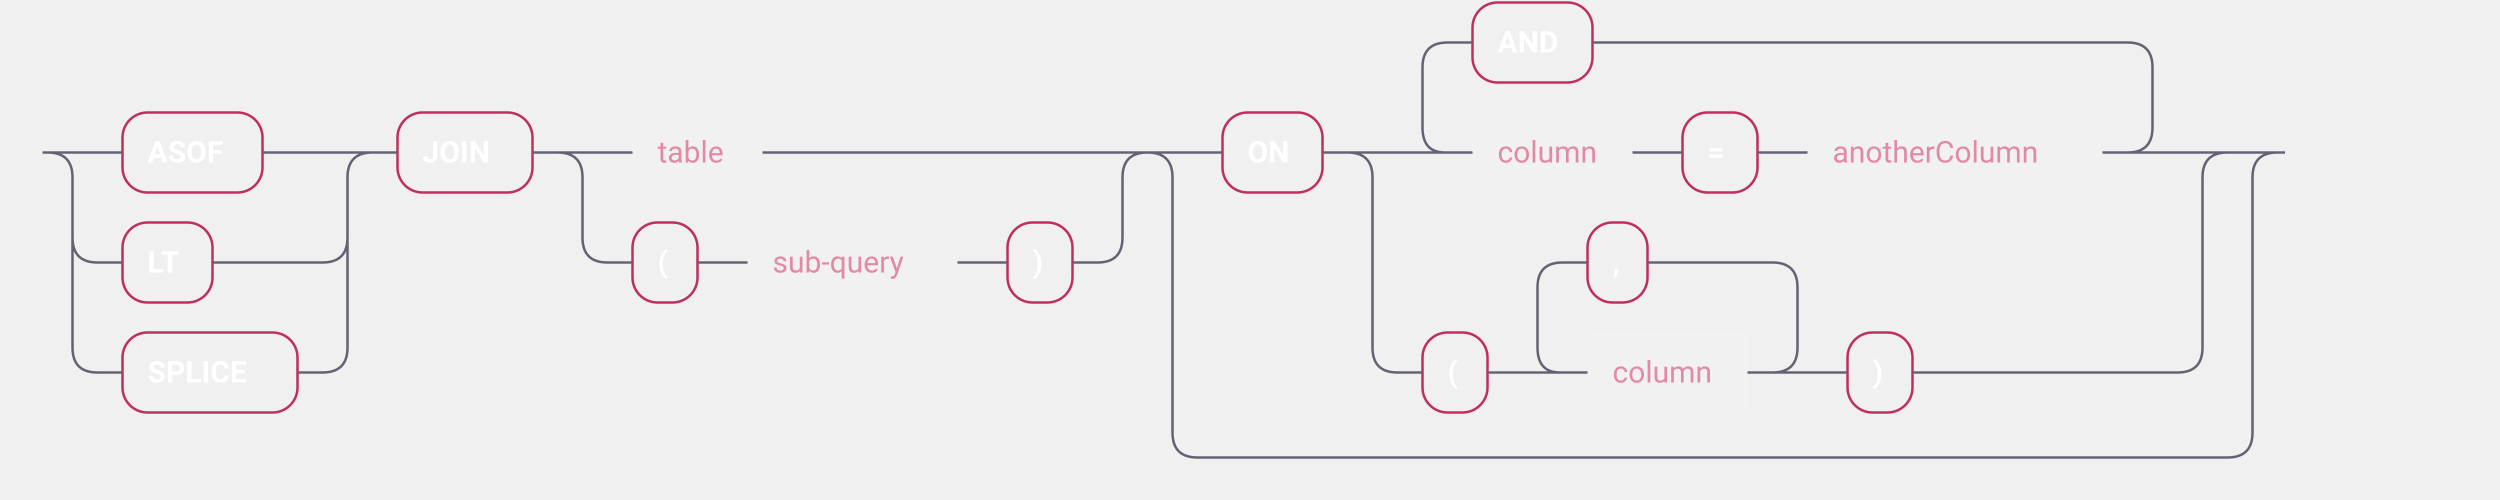
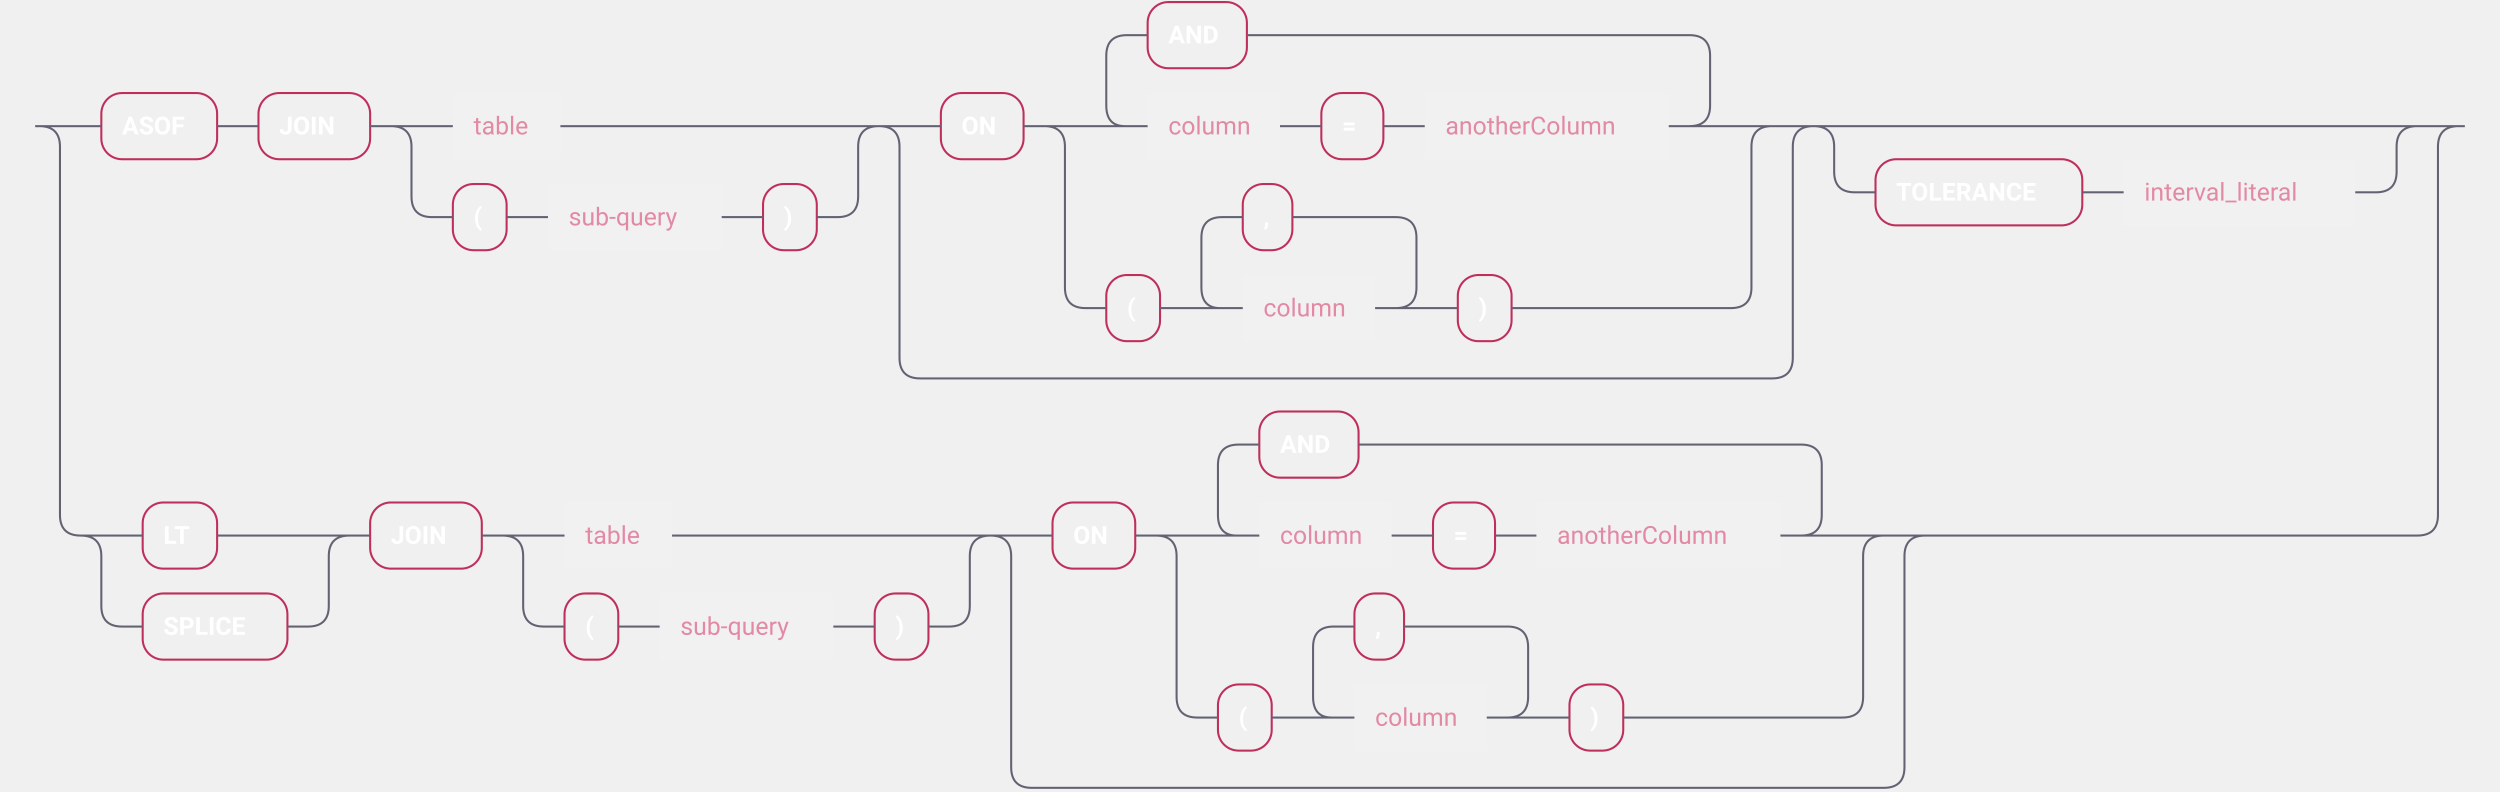
- <svg xmlns="http://www.w3.org/2000/svg" xmlns:xlink="http://www.w3.org/1999/xlink" width="1000" height="200">
+ <svg xmlns="http://www.w3.org/2000/svg" xmlns:xlink="http://www.w3.org/1999/xlink" width="1209" height="383">
  <defs>
    <style type="text/css">
-                 @namespace "http://www.w3.org/2000/svg";
-                 .line                 {fill: none; stroke: #636273;}
-                 .bold-line            {stroke: #636273; shape-rendering: crispEdges; stroke-width: 2; }
-                 .thin-line            {stroke: #636273; shape-rendering: crispEdges}
-                 .filled               {fill: #636273; stroke: none;}
-                 text.terminal         {font-family: -apple-system, BlinkMacSystemFont, "Segoe UI", Roboto, Ubuntu, Cantarell, Helvetica, sans-serif;
-                 font-size: 12px;
-                 fill: #ffffff;
-                 font-weight: bold;
-                 }
-                 text.nonterminal      {font-family: -apple-system, BlinkMacSystemFont, "Segoe UI", Roboto, Ubuntu, Cantarell, Helvetica, sans-serif;
-                 font-size: 12px;
-                 fill: #e289a4;
-                 font-weight: normal;
-                 }
-                 text.regexp           {font-family: -apple-system, BlinkMacSystemFont, "Segoe UI", Roboto, Ubuntu, Cantarell, Helvetica, sans-serif;
-                 font-size: 12px;
-                 fill: #00141F;
-                 font-weight: normal;
-                 }
-                 rect, circle, polygon {fill: none; stroke: none;}
-                 rect.terminal         {fill: none; stroke: #be2f5b;}
-                 rect.nonterminal      {fill: rgba(255,255,255,0.1); stroke: none;}
-                 rect.text             {fill: none; stroke: none;}
-                 polygon.regexp        {fill: #C7ECFF; stroke: #038cbc;}
-   </style>
+             @namespace "http://www.w3.org/2000/svg";
+             .line                 {fill: none; stroke: #636273;}
+             .bold-line            {stroke: #636273; shape-rendering: crispEdges; stroke-width: 2; }
+             .thin-line           {stroke: #636273; shape-rendering: crispEdges}
+             .filled              {fill: #636273; stroke: none;}
+             text.terminal        {font-family: -apple-system, BlinkMacSystemFont, "Segoe UI", Roboto, Ubuntu, Cantarell, Helvetica, sans-serif;
+             font-size: 12px;
+             fill: #ffffff;
+             font-weight: bold;
+             }
+             text.nonterminal     {font-family: -apple-system, BlinkMacSystemFont, "Segoe UI", Roboto, Ubuntu, Cantarell, Helvetica, sans-serif;
+             font-size: 12px;
+             fill: #e289a4;
+             font-weight: normal;
+             }
+             text.regexp          {font-family: -apple-system, BlinkMacSystemFont, "Segoe UI", Roboto, Ubuntu, Cantarell, Helvetica, sans-serif;
+             font-size: 12px;
+             fill: #00141F;
+             font-weight: normal;
+             }
+             rect, circle, polygon {fill: none; stroke: none;}
+             rect.terminal        {fill: none; stroke: #be2f5b;}
+             rect.nonterminal     {fill: rgba(255,255,255,0.1); stroke: none;}
+             rect.text            {fill: none; stroke: none;}
+             polygon.regexp       {fill: #C7ECFF; stroke: #038cbc;}
+         </style>
  </defs>
  <polygon points="9 61 1 57 1 65" />
  <polygon points="17 61 9 57 9 65" />
  <rect x="51" y="47" width="56" height="32" rx="10" />
  <rect x="49" y="45" width="56" height="32" class="terminal" rx="10" />
  <text class="terminal" x="59" y="65">ASOF</text>
-   <rect x="51" y="91" width="36" height="32" rx="10" />
-   <rect x="49" y="89" width="36" height="32" class="terminal" rx="10" />
-   <text class="terminal" x="59" y="109">LT</text>
-   <rect x="51" y="135" width="70" height="32" rx="10" />
-   <rect x="49" y="133" width="70" height="32" class="terminal" rx="10" />
-   <text class="terminal" x="59" y="153">SPLICE</text>
-   <rect x="161" y="47" width="54" height="32" rx="10" />
-   <rect x="159" y="45" width="54" height="32" class="terminal" rx="10" />
-   <text class="terminal" x="169" y="65">JOIN</text>
+   <rect x="127" y="47" width="54" height="32" rx="10" />
+   <rect x="125" y="45" width="54" height="32" class="terminal" rx="10" />
+   <text class="terminal" x="135" y="65">JOIN</text>
  <a xlink:href="#table" xlink:title="table">
-     <rect x="255" y="47" width="52" height="32" />
-     <rect x="253" y="45" width="52" height="32" class="nonterminal" />
-     <text class="nonterminal" x="263" y="65">table</text>
+     <rect x="221" y="47" width="52" height="32" />
+     <rect x="219" y="45" width="52" height="32" class="nonterminal" />
+     <text class="nonterminal" x="229" y="65">table</text>
  </a>
-   <rect x="255" y="91" width="26" height="32" rx="10" />
-   <rect x="253" y="89" width="26" height="32" class="terminal" rx="10" />
-   <text class="terminal" x="263" y="109">(</text>
+   <rect x="221" y="91" width="26" height="32" rx="10" />
+   <rect x="219" y="89" width="26" height="32" class="terminal" rx="10" />
+   <text class="terminal" x="229" y="109">(</text>
  <a xlink:href="#sub-query" xlink:title="sub-query">
-     <rect x="301" y="91" width="84" height="32" />
-     <rect x="299" y="89" width="84" height="32" class="nonterminal" />
-     <text class="nonterminal" x="309" y="109">sub-query</text>
+     <rect x="267" y="91" width="84" height="32" />
+     <rect x="265" y="89" width="84" height="32" class="nonterminal" />
+     <text class="nonterminal" x="275" y="109">sub-query</text>
  </a>
-   <rect x="405" y="91" width="26" height="32" rx="10" />
-   <rect x="403" y="89" width="26" height="32" class="terminal" rx="10" />
-   <text class="terminal" x="413" y="109">)</text>
-   <rect x="491" y="47" width="40" height="32" rx="10" />
-   <rect x="489" y="45" width="40" height="32" class="terminal" rx="10" />
-   <text class="terminal" x="499" y="65">ON</text>
+   <rect x="371" y="91" width="26" height="32" rx="10" />
+   <rect x="369" y="89" width="26" height="32" class="terminal" rx="10" />
+   <text class="terminal" x="379" y="109">)</text>
+   <rect x="457" y="47" width="40" height="32" rx="10" />
+   <rect x="455" y="45" width="40" height="32" class="terminal" rx="10" />
+   <text class="terminal" x="465" y="65">ON</text>
  <a xlink:href="#column" xlink:title="column">
-     <rect x="591" y="47" width="64" height="32" />
-     <rect x="589" y="45" width="64" height="32" class="nonterminal" />
-     <text class="nonterminal" x="599" y="65">column</text>
+     <rect x="557" y="47" width="64" height="32" />
+     <rect x="555" y="45" width="64" height="32" class="nonterminal" />
+     <text class="nonterminal" x="565" y="65">column</text>
  </a>
-   <rect x="675" y="47" width="30" height="32" rx="10" />
-   <rect x="673" y="45" width="30" height="32" class="terminal" rx="10" />
-   <text class="terminal" x="683" y="65">=</text>
+   <rect x="641" y="47" width="30" height="32" rx="10" />
+   <rect x="639" y="45" width="30" height="32" class="terminal" rx="10" />
+   <text class="terminal" x="649" y="65">=</text>
  <a xlink:href="#anotherColumn" xlink:title="anotherColumn">
-     <rect x="725" y="47" width="118" height="32" />
-     <rect x="723" y="45" width="118" height="32" class="nonterminal" />
-     <text class="nonterminal" x="733" y="65">anotherColumn</text>
+     <rect x="691" y="47" width="118" height="32" />
+     <rect x="689" y="45" width="118" height="32" class="nonterminal" />
+     <text class="nonterminal" x="699" y="65">anotherColumn</text>
  </a>
-   <rect x="591" y="3" width="48" height="32" rx="10" />
-   <rect x="589" y="1" width="48" height="32" class="terminal" rx="10" />
-   <text class="terminal" x="599" y="21">AND</text>
-   <rect x="571" y="135" width="26" height="32" rx="10" />
-   <rect x="569" y="133" width="26" height="32" class="terminal" rx="10" />
-   <text class="terminal" x="579" y="153">(</text>
+   <rect x="557" y="3" width="48" height="32" rx="10" />
+   <rect x="555" y="1" width="48" height="32" class="terminal" rx="10" />
+   <text class="terminal" x="565" y="21">AND</text>
+   <rect x="537" y="135" width="26" height="32" rx="10" />
+   <rect x="535" y="133" width="26" height="32" class="terminal" rx="10" />
+   <text class="terminal" x="545" y="153">(</text>
  <a xlink:href="#column" xlink:title="column">
-     <rect x="637" y="135" width="64" height="32" />
-     <rect x="635" y="133" width="64" height="32" class="nonterminal" />
-     <text class="nonterminal" x="645" y="153">column</text>
+     <rect x="603" y="135" width="64" height="32" />
+     <rect x="601" y="133" width="64" height="32" class="nonterminal" />
+     <text class="nonterminal" x="611" y="153">column</text>
  </a>
-   <rect x="637" y="91" width="24" height="32" rx="10" />
-   <rect x="635" y="89" width="24" height="32" class="terminal" rx="10" />
-   <text class="terminal" x="645" y="109">,</text>
-   <rect x="741" y="135" width="26" height="32" rx="10" />
-   <rect x="739" y="133" width="26" height="32" class="terminal" rx="10" />
-   <text class="terminal" x="749" y="153">)</text>
-   <path class="line" d="m17 61 h2 m20 0 h10 m56 0 h10 m0 0 h14 m-110 0 h20 m90 0 h20 m-130 0 q10 0 10 10 m110 0 q0 -10 10 -10 m-120 10 v24 m110 0 v-24 m-110 24 q0 10 10 10 m90 0 q10 0 10 -10 m-100 10 h10 m36 0 h10 m0 0 h34 m-100 -10 v20 m110 0 v-20 m-110 20 v24 m110 0 v-24 m-110 24 q0 10 10 10 m90 0 q10 0 10 -10 m-100 10 h10 m70 0 h10 m20 -88 h10 m54 0 h10 m20 0 h10 m52 0 h10 m0 0 h124 m-216 0 h20 m196 0 h20 m-236 0 q10 0 10 10 m216 0 q0 -10 10 -10 m-226 10 v24 m216 0 v-24 m-216 24 q0 10 10 10 m196 0 q10 0 10 -10 m-206 10 h10 m26 0 h10 m0 0 h10 m84 0 h10 m0 0 h10 m26 0 h10 m40 -44 h10 m40 0 h10 m40 0 h10 m64 0 h10 m0 0 h10 m30 0 h10 m0 0 h10 m118 0 h10 m-292 0 l20 0 m-1 0 q-9 0 -9 -10 l0 -24 q0 -10 10 -10 m272 44 l20 0 m-20 0 q10 0 10 -10 l0 -24 q0 -10 -10 -10 m-272 0 h10 m48 0 h10 m0 0 h204 m-312 44 h20 m312 0 h20 m-352 0 q10 0 10 10 m332 0 q0 -10 10 -10 m-342 10 v68 m332 0 v-68 m-332 68 q0 10 10 10 m312 0 q10 0 10 -10 m-322 10 h10 m26 0 h10 m20 0 h10 m64 0 h10 m-104 0 l20 0 m-1 0 q-9 0 -9 -10 l0 -24 q0 -10 10 -10 m84 44 l20 0 m-20 0 q10 0 10 -10 l0 -24 q0 -10 -10 -10 m-84 0 h10 m24 0 h10 m0 0 h40 m20 44 h10 m26 0 h10 m0 0 h96 m-412 -88 h20 m412 0 h20 m-452 0 q10 0 10 10 m432 0 q0 -10 10 -10 m-442 10 v102 m432 0 v-102 m-432 102 q0 10 10 10 m412 0 q10 0 10 -10 m-422 10 h10 m0 0 h402 m23 -122 h-3" />
-   <polygon points="921 61 929 57 929 65" />
-   <polygon points="921 61 913 57 913 65" />
+   <rect x="603" y="91" width="24" height="32" rx="10" />
+   <rect x="601" y="89" width="24" height="32" class="terminal" rx="10" />
+   <text class="terminal" x="611" y="109">,</text>
+   <rect x="707" y="135" width="26" height="32" rx="10" />
+   <rect x="705" y="133" width="26" height="32" class="terminal" rx="10" />
+   <text class="terminal" x="715" y="153">)</text>
+   <rect x="909" y="79" width="100" height="32" rx="10" />
+   <rect x="907" y="77" width="100" height="32" class="terminal" rx="10" />
+   <text class="terminal" x="917" y="97">TOLERANCE</text>
+   <a xlink:href="#interval_literal" xlink:title="interval_literal">
+     <rect x="1029" y="79" width="112" height="32" />
+     <rect x="1027" y="77" width="112" height="32" class="nonterminal" />
+     <text class="nonterminal" x="1037" y="97">interval_literal</text>
+   </a>
+   <rect x="71" y="245" width="36" height="32" rx="10" />
+   <rect x="69" y="243" width="36" height="32" class="terminal" rx="10" />
+   <text class="terminal" x="79" y="263">LT</text>
+   <rect x="71" y="289" width="70" height="32" rx="10" />
+   <rect x="69" y="287" width="70" height="32" class="terminal" rx="10" />
+   <text class="terminal" x="79" y="307">SPLICE</text>
+   <rect x="181" y="245" width="54" height="32" rx="10" />
+   <rect x="179" y="243" width="54" height="32" class="terminal" rx="10" />
+   <text class="terminal" x="189" y="263">JOIN</text>
+   <a xlink:href="#table" xlink:title="table">
+     <rect x="275" y="245" width="52" height="32" />
+     <rect x="273" y="243" width="52" height="32" class="nonterminal" />
+     <text class="nonterminal" x="283" y="263">table</text>
+   </a>
+   <rect x="275" y="289" width="26" height="32" rx="10" />
+   <rect x="273" y="287" width="26" height="32" class="terminal" rx="10" />
+   <text class="terminal" x="283" y="307">(</text>
+   <a xlink:href="#sub-query" xlink:title="sub-query">
+     <rect x="321" y="289" width="84" height="32" />
+     <rect x="319" y="287" width="84" height="32" class="nonterminal" />
+     <text class="nonterminal" x="329" y="307">sub-query</text>
+   </a>
+   <rect x="425" y="289" width="26" height="32" rx="10" />
+   <rect x="423" y="287" width="26" height="32" class="terminal" rx="10" />
+   <text class="terminal" x="433" y="307">)</text>
+   <rect x="511" y="245" width="40" height="32" rx="10" />
+   <rect x="509" y="243" width="40" height="32" class="terminal" rx="10" />
+   <text class="terminal" x="519" y="263">ON</text>
+   <a xlink:href="#column" xlink:title="column">
+     <rect x="611" y="245" width="64" height="32" />
+     <rect x="609" y="243" width="64" height="32" class="nonterminal" />
+     <text class="nonterminal" x="619" y="263">column</text>
+   </a>
+   <rect x="695" y="245" width="30" height="32" rx="10" />
+   <rect x="693" y="243" width="30" height="32" class="terminal" rx="10" />
+   <text class="terminal" x="703" y="263">=</text>
+   <a xlink:href="#anotherColumn" xlink:title="anotherColumn">
+     <rect x="745" y="245" width="118" height="32" />
+     <rect x="743" y="243" width="118" height="32" class="nonterminal" />
+     <text class="nonterminal" x="753" y="263">anotherColumn</text>
+   </a>
+   <rect x="611" y="201" width="48" height="32" rx="10" />
+   <rect x="609" y="199" width="48" height="32" class="terminal" rx="10" />
+   <text class="terminal" x="619" y="219">AND</text>
+   <rect x="591" y="333" width="26" height="32" rx="10" />
+   <rect x="589" y="331" width="26" height="32" class="terminal" rx="10" />
+   <text class="terminal" x="599" y="351">(</text>
+   <a xlink:href="#column" xlink:title="column">
+     <rect x="657" y="333" width="64" height="32" />
+     <rect x="655" y="331" width="64" height="32" class="nonterminal" />
+     <text class="nonterminal" x="665" y="351">column</text>
+   </a>
+   <rect x="657" y="289" width="24" height="32" rx="10" />
+   <rect x="655" y="287" width="24" height="32" class="terminal" rx="10" />
+   <text class="terminal" x="665" y="307">,</text>
+   <rect x="761" y="333" width="26" height="32" rx="10" />
+   <rect x="759" y="331" width="26" height="32" class="terminal" rx="10" />
+   <text class="terminal" x="769" y="351">)</text>
+   <path class="line" d="m17 61 h2 m20 0 h10 m56 0 h10 m0 0 h10 m54 0 h10 m20 0 h10 m52 0 h10 m0 0 h124 m-216 0 h20 m196 0 h20 m-236 0 q10 0 10 10 m216 0 q0 -10 10 -10 m-226 10 v24 m216 0 v-24 m-216 24 q0 10 10 10 m196 0 q10 0 10 -10 m-206 10 h10 m26 0 h10 m0 0 h10 m84 0 h10 m0 0 h10 m26 0 h10 m40 -44 h10 m40 0 h10 m40 0 h10 m64 0 h10 m0 0 h10 m30 0 h10 m0 0 h10 m118 0 h10 m-292 0 l20 0 m-1 0 q-9 0 -9 -10 l0 -24 q0 -10 10 -10 m272 44 l20 0 m-20 0 q10 0 10 -10 l0 -24 q0 -10 -10 -10 m-272 0 h10 m48 0 h10 m0 0 h204 m-312 44 h20 m312 0 h20 m-352 0 q10 0 10 10 m332 0 q0 -10 10 -10 m-342 10 v68 m332 0 v-68 m-332 68 q0 10 10 10 m312 0 q10 0 10 -10 m-322 10 h10 m26 0 h10 m20 0 h10 m64 0 h10 m-104 0 l20 0 m-1 0 q-9 0 -9 -10 l0 -24 q0 -10 10 -10 m84 44 l20 0 m-20 0 q10 0 10 -10 l0 -24 q0 -10 -10 -10 m-84 0 h10 m24 0 h10 m0 0 h40 m20 44 h10 m26 0 h10 m0 0 h96 m-412 -88 h20 m412 0 h20 m-452 0 q10 0 10 10 m432 0 q0 -10 10 -10 m-442 10 v102 m432 0 v-102 m-432 102 q0 10 10 10 m412 0 q10 0 10 -10 m-422 10 h10 m0 0 h402 m40 -122 h10 m0 0 h242 m-272 0 h20 m252 0 h20 m-292 0 q10 0 10 10 m272 0 q0 -10 10 -10 m-282 10 v12 m272 0 v-12 m-272 12 q0 10 10 10 m252 0 q10 0 10 -10 m-262 10 h10 m100 0 h10 m0 0 h10 m112 0 h10 m-1130 -32 h20 m1130 0 h20 m-1170 0 q10 0 10 10 m1150 0 q0 -10 10 -10 m-1160 10 v178 m1150 0 v-178 m-1150 178 q0 10 10 10 m1130 0 q10 0 10 -10 m-1120 10 h10 m36 0 h10 m0 0 h34 m-110 0 h20 m90 0 h20 m-130 0 q10 0 10 10 m110 0 q0 -10 10 -10 m-120 10 v24 m110 0 v-24 m-110 24 q0 10 10 10 m90 0 q10 0 10 -10 m-100 10 h10 m70 0 h10 m20 -44 h10 m54 0 h10 m20 0 h10 m52 0 h10 m0 0 h124 m-216 0 h20 m196 0 h20 m-236 0 q10 0 10 10 m216 0 q0 -10 10 -10 m-226 10 v24 m216 0 v-24 m-216 24 q0 10 10 10 m196 0 q10 0 10 -10 m-206 10 h10 m26 0 h10 m0 0 h10 m84 0 h10 m0 0 h10 m26 0 h10 m40 -44 h10 m40 0 h10 m40 0 h10 m64 0 h10 m0 0 h10 m30 0 h10 m0 0 h10 m118 0 h10 m-292 0 l20 0 m-1 0 q-9 0 -9 -10 l0 -24 q0 -10 10 -10 m272 44 l20 0 m-20 0 q10 0 10 -10 l0 -24 q0 -10 -10 -10 m-272 0 h10 m48 0 h10 m0 0 h204 m-312 44 h20 m312 0 h20 m-352 0 q10 0 10 10 m332 0 q0 -10 10 -10 m-342 10 v68 m332 0 v-68 m-332 68 q0 10 10 10 m312 0 q10 0 10 -10 m-322 10 h10 m26 0 h10 m20 0 h10 m64 0 h10 m-104 0 l20 0 m-1 0 q-9 0 -9 -10 l0 -24 q0 -10 10 -10 m84 44 l20 0 m-20 0 q10 0 10 -10 l0 -24 q0 -10 -10 -10 m-84 0 h10 m24 0 h10 m0 0 h40 m20 44 h10 m26 0 h10 m0 0 h96 m-412 -88 h20 m412 0 h20 m-452 0 q10 0 10 10 m432 0 q0 -10 10 -10 m-442 10 v102 m432 0 v-102 m-432 102 q0 10 10 10 m412 0 q10 0 10 -10 m-422 10 h10 m0 0 h402 m20 -122 h238 m23 -198 h-3" />
+   <polygon points="1199 61 1207 57 1207 65" />
+   <polygon points="1199 61 1191 57 1191 65" />
</svg>
